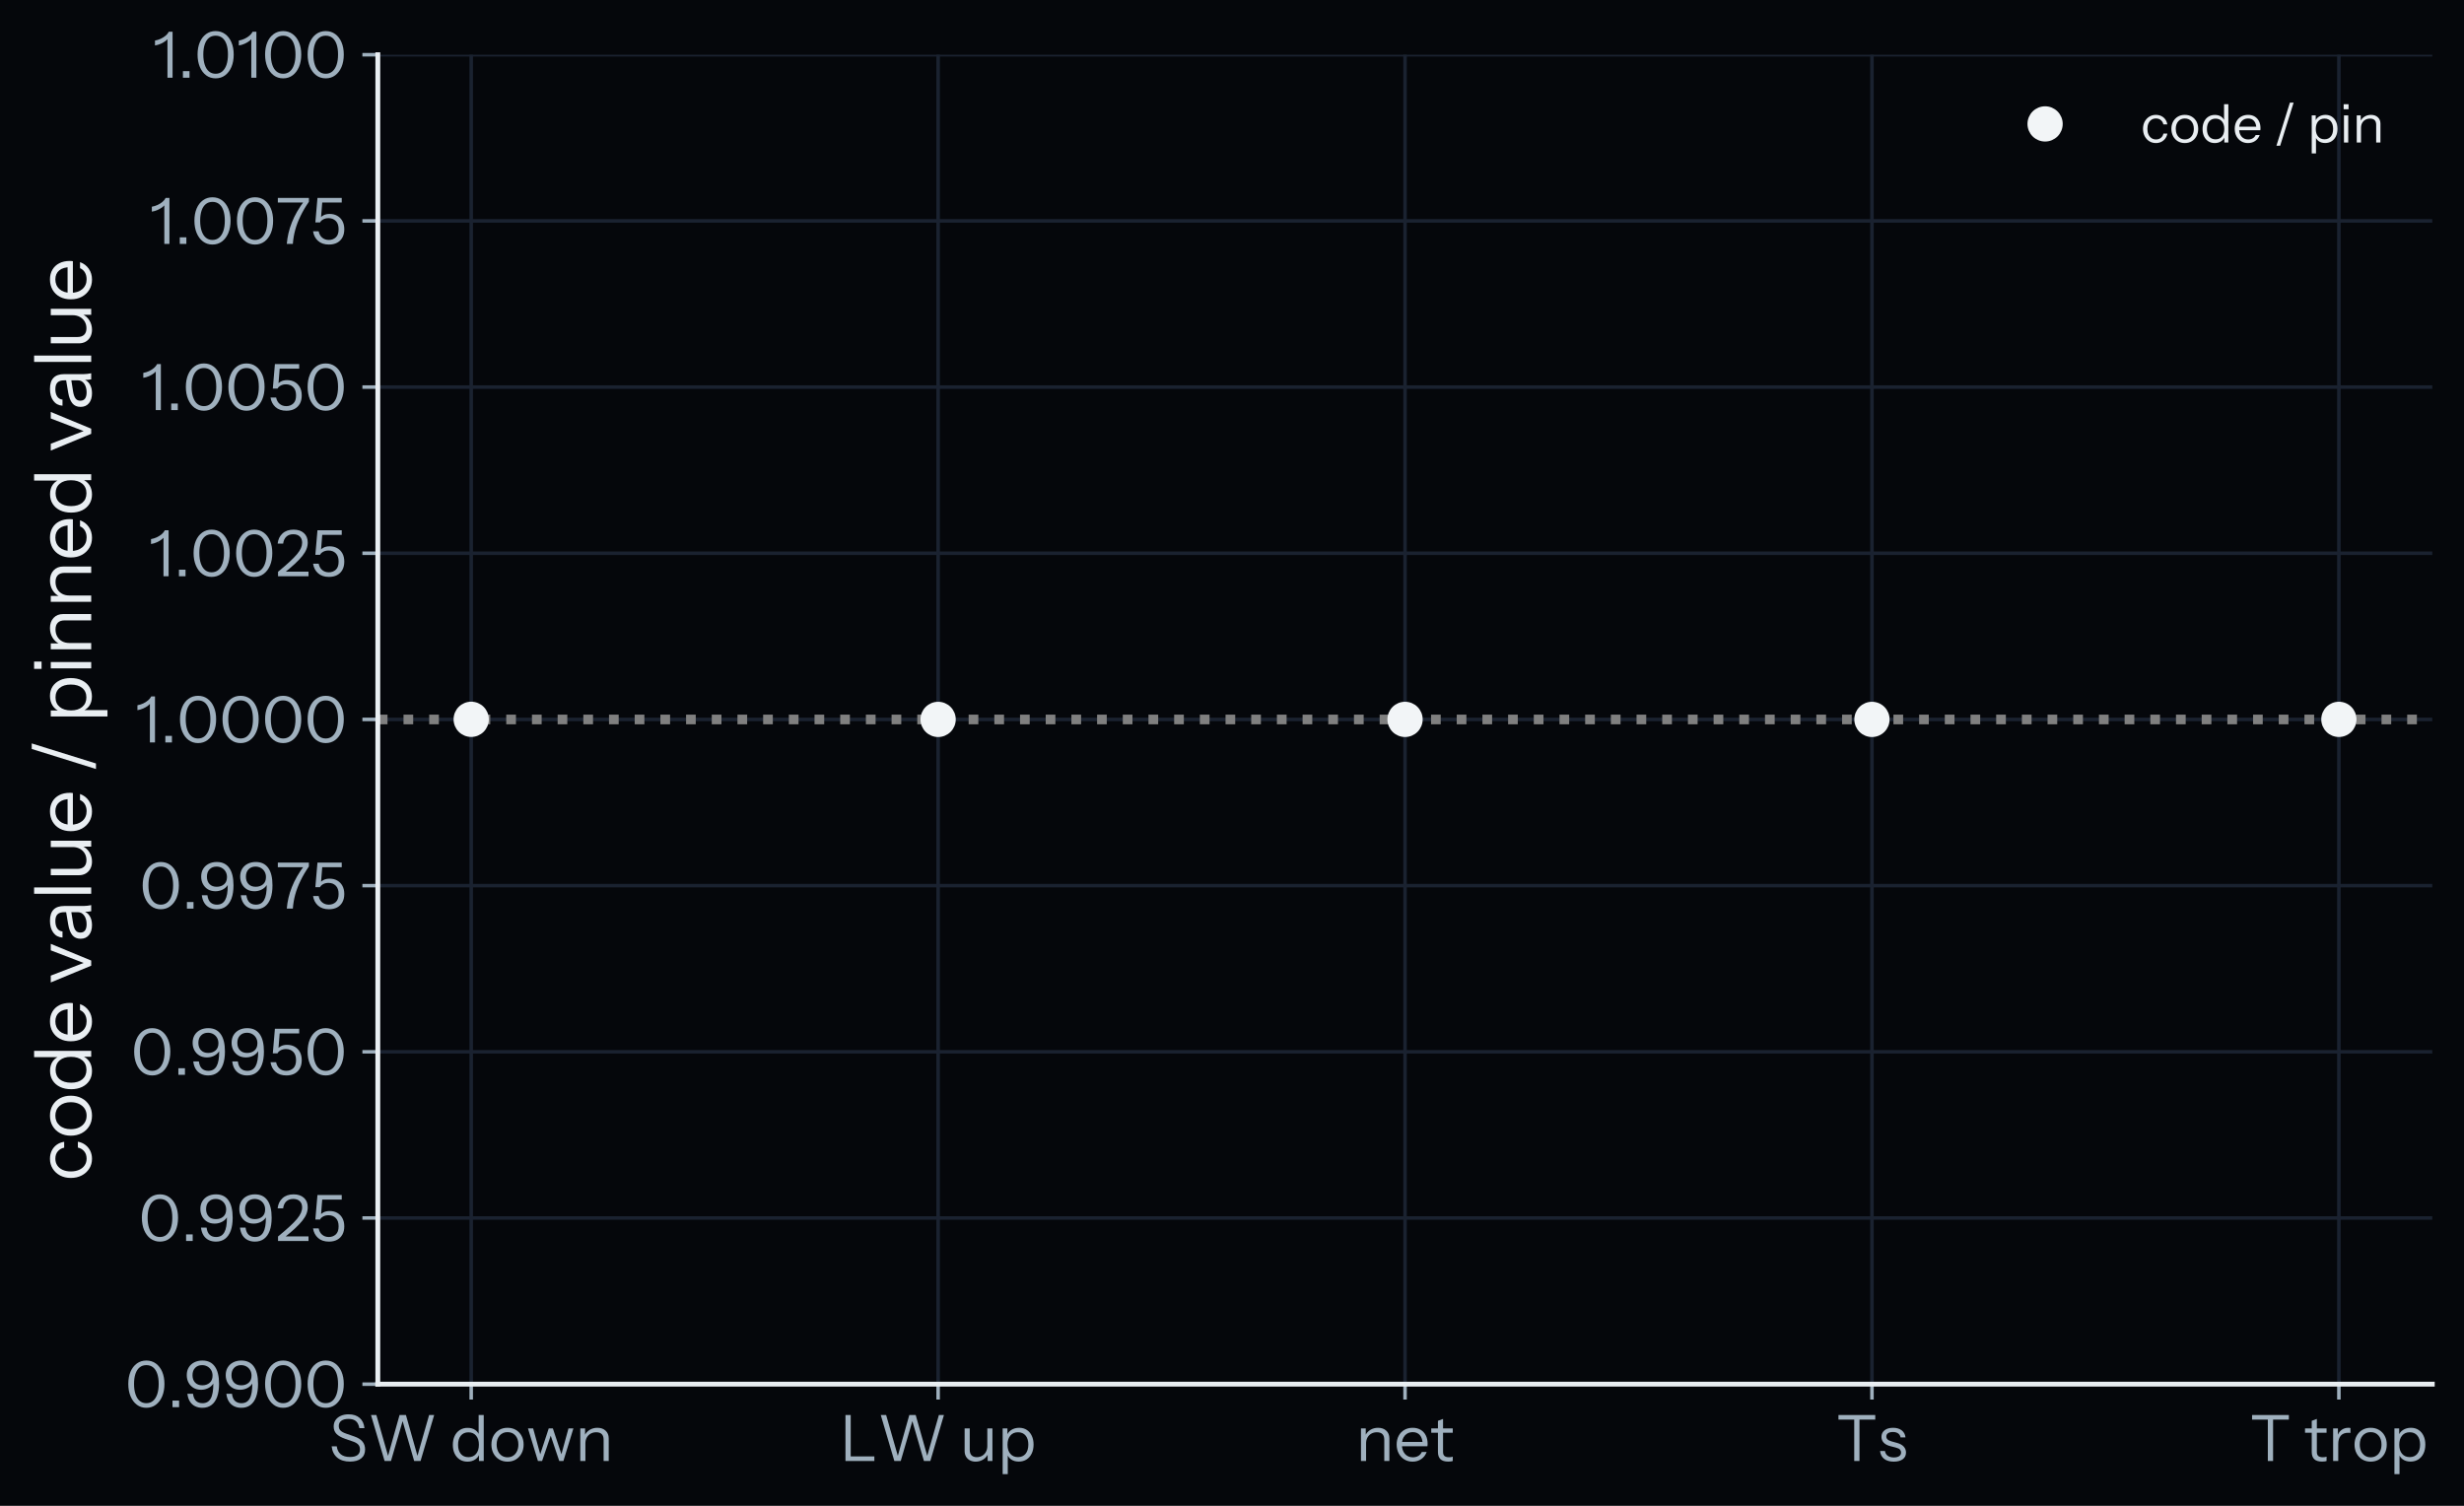
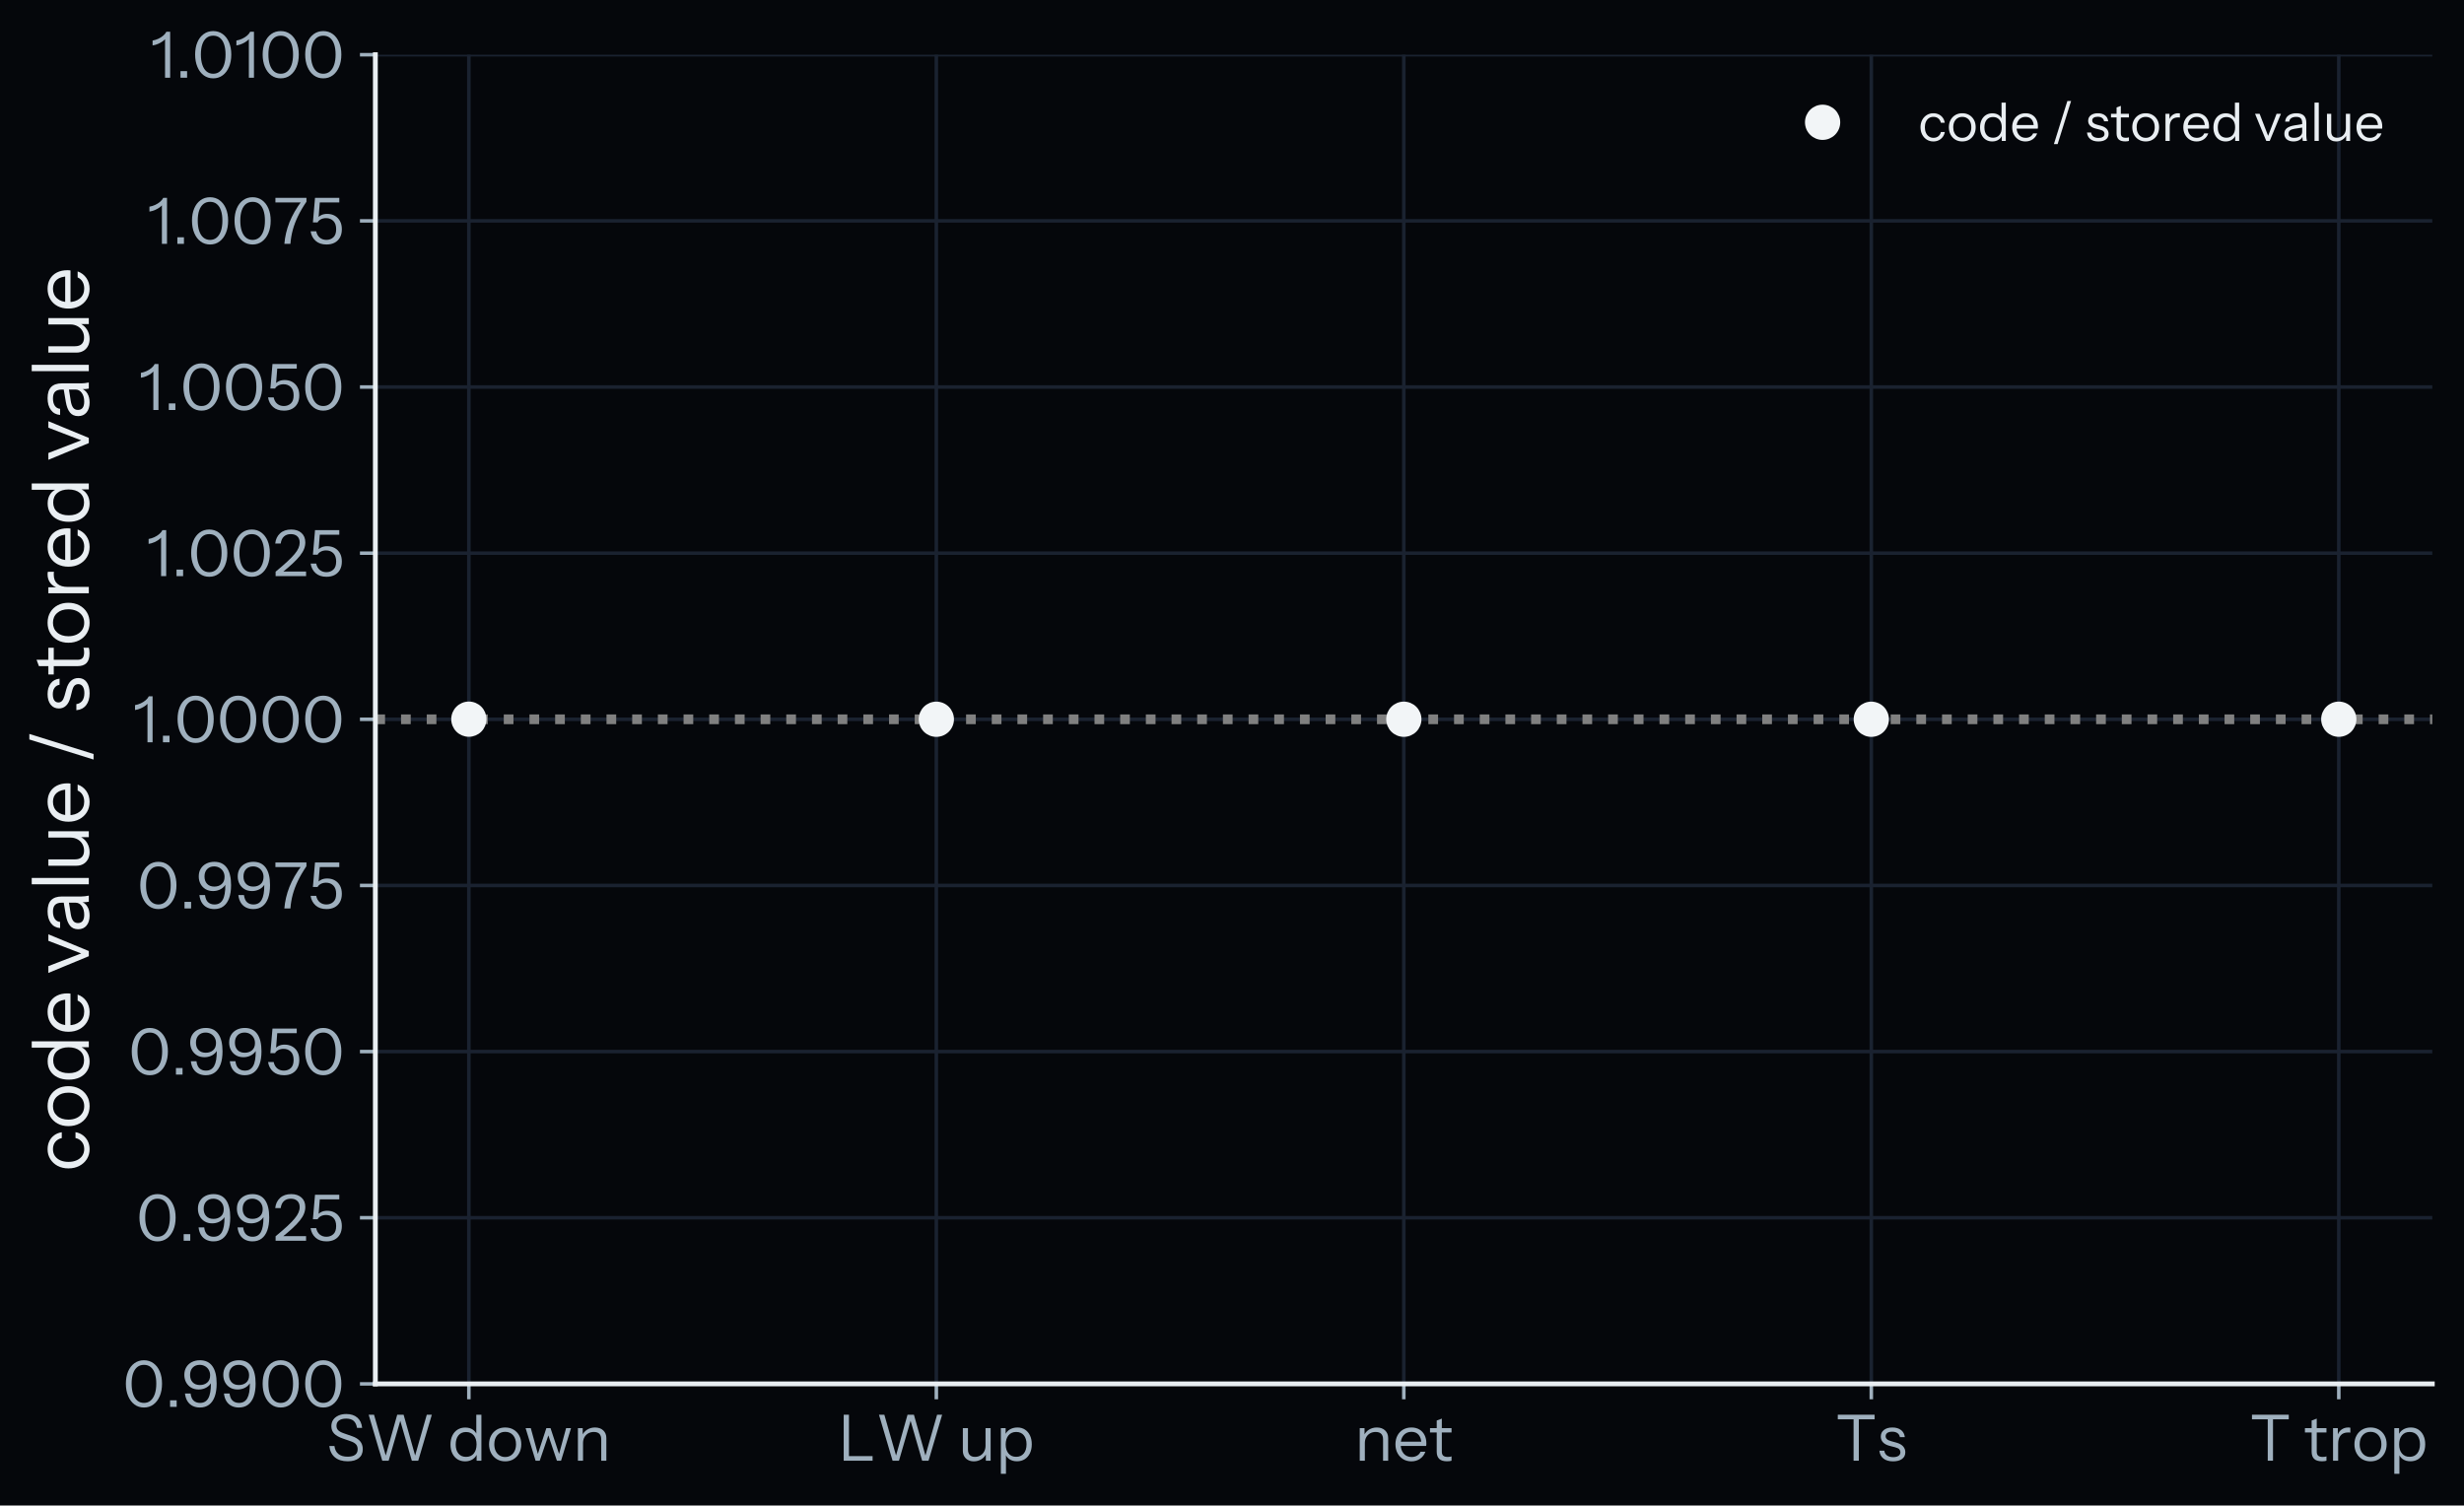
- <svg xmlns="http://www.w3.org/2000/svg" xmlns:xlink="http://www.w3.org/1999/xlink" width="559.208pt" height="341.749pt" viewBox="0 0 559.208 341.749" version="1.1">
+ <svg xmlns="http://www.w3.org/2000/svg" xmlns:xlink="http://www.w3.org/1999/xlink" width="559.322pt" height="341.749pt" viewBox="0 0 559.322 341.749" version="1.1">
  <defs>
    <style type="text/css">*{stroke-linejoin: round; stroke-linecap: butt}</style>
  </defs>
  <g id="figure_1">
    <g id="patch_1">
-       <path d="M 0 341.749  L 559.208 341.749  L 559.208 0  L 0 0  z " style="fill: #05070b" />
+       <path d="M 0 341.749  L 559.322 341.749  L 559.322 0  L 0 0  z " style="fill: #05070b" />
    </g>
    <g id="axes_1">
      <g id="patch_2">
-         <path d="M 85.746 314.136  L 552.008 314.136  L 552.008 12.42  L 85.746 12.42  z " style="fill: #05070b" />
+         <path d="M 85.206 314.136  L 552.122 314.136  L 552.122 12.42  L 85.206 12.42  z " style="fill: #05070b" />
      </g>
      <g id="matplotlib.axis_1">
        <g id="xtick_1">
          <g id="line2d_1">
-             <path d="M 106.939 314.136  L 106.939 12.42  " clip-path="url(#p249ed02e63)" style="fill: none; stroke: #1a2230; stroke-width: 0.8; stroke-linecap: square" />
+             <path d="M 106.429 314.136  L 106.429 12.42  " clip-path="url(#p4538380fc8)" style="fill: none; stroke: #1a2230; stroke-width: 0.8; stroke-linecap: square" />
          </g>
          <g id="line2d_2">
            <defs>
              <path id="m2e974000b8" d="M 0 0  L 0 3.5  " style="stroke: #9fb0be; stroke-width: 0.8" />
            </defs>
            <g>
-               <use xlink:href="#m2e974000b8" x="106.939" y="314.136" style="fill: #9fb0be; stroke: #9fb0be; stroke-width: 0.8" />
+               <use xlink:href="#m2e974000b8" x="106.429" y="314.136" style="fill: #9fb0be; stroke: #9fb0be; stroke-width: 0.8" />
            </g>
          </g>
          <g id="text_1">
-             <g style="fill: #9fb0be" transform="translate(74.65434 331.5764) scale(0.145 -0.145)">
+             <g style="fill: #9fb0be" transform="translate(74.1441 331.5764) scale(0.145 -0.145)">
              <defs>
                <path id="InstrumentSans-Regular-53" d="M 2112 -58  Q 1306 -58 829 339  Q 352 736 269 1472  L 781 1472  Q 851 941 1184 672  Q 1517 403 2106 403  Q 2605 403 2857 592  Q 3110 781 3110 1146  Q 3110 1459 2937 1644  Q 2765 1830 2400 1952  L 1626 2221  Q 1037 2426 755 2717  Q 474 3008 474 3456  Q 474 3827 659 4099  Q 845 4371 1184 4524  Q 1523 4678 1971 4678  Q 2662 4678 3078 4316  Q 3494 3955 3558 3290  L 3046 3290  Q 2963 3770 2704 3994  Q 2445 4218 1958 4218  Q 1498 4218 1242 4032  Q 986 3846 986 3507  Q 986 3219 1165 3046  Q 1344 2874 1722 2746  L 2547 2458  Q 3085 2272 3353 1955  Q 3622 1638 3622 1152  Q 3622 576 3228 259  Q 2835 -58 2112 -58  z " transform="scale(0.015625)" />
                <path id="InstrumentSans-Regular-57" d="M 1683 0  L 320 4608  L 858 4608  L 2080 352  L 1984 352  L 3181 4608  L 3821 4608  L 5024 352  L 4928 352  L 6144 4608  L 6650 4608  L 5286 0  L 4646 0  L 3450 4128  L 3526 4128  L 2323 0  L 1683 0  z " transform="scale(0.015625)" />
                <path id="InstrumentSans-Regular-20" transform="scale(0.015625)" />
                <path id="InstrumentSans-Regular-64" d="M 2886 0  L 2886 762  L 2950 742  Q 2829 371 2505 153  Q 2182 -64 1734 -64  Q 1293 -64 963 147  Q 634 358 451 736  Q 269 1114 269 1619  Q 269 2131 454 2515  Q 640 2899 973 3110  Q 1306 3322 1754 3322  Q 2214 3322 2528 3098  Q 2842 2874 2957 2464  L 2854 2451  L 2854 4608  L 3366 4608  L 3366 0  L 2886 0  z M 1830 384  Q 2323 384 2601 720  Q 2880 1056 2880 1638  Q 2880 2208 2598 2541  Q 2317 2874 1830 2874  Q 1344 2874 1069 2541  Q 794 2208 794 1619  Q 794 1043 1069 713  Q 1344 384 1830 384  z " transform="scale(0.015625)" />
                <path id="InstrumentSans-Regular-6f" d="M 1869 -64  Q 1389 -64 1024 160  Q 659 384 457 771  Q 256 1158 256 1645  Q 256 2138 461 2515  Q 666 2893 1027 3110  Q 1389 3328 1869 3328  Q 2355 3328 2716 3110  Q 3078 2893 3280 2515  Q 3482 2138 3482 1645  Q 3482 1158 3280 771  Q 3078 384 2716 160  Q 2355 -64 1869 -64  z M 1869 371  Q 2202 371 2445 534  Q 2688 698 2822 986  Q 2957 1274 2957 1651  Q 2957 2214 2659 2553  Q 2362 2893 1869 2893  Q 1382 2893 1081 2553  Q 781 2214 781 1651  Q 781 1274 915 986  Q 1050 698 1296 534  Q 1542 371 1869 371  z " transform="scale(0.015625)" />
                <path id="InstrumentSans-Regular-77" d="M 1178 0  L 179 3264  L 698 3264  L 1466 467  L 1338 467  L 2259 3264  L 2675 3264  L 3603 467  L 3475 467  L 4237 3264  L 4730 3264  L 3731 0  L 3315 0  L 2394 2733  L 2528 2733  L 1594 0  L 1178 0  z " transform="scale(0.015625)" />
                <path id="InstrumentSans-Regular-6e" d="M 512 0  L 512 3264  L 992 3264  L 992 2496  L 1024 2496  L 1024 0  L 512 0  z M 2848 0  L 2848 2138  Q 2848 2509 2662 2694  Q 2477 2880 2112 2880  Q 1792 2880 1545 2739  Q 1299 2598 1161 2348  Q 1024 2099 1024 1766  L 941 2541  Q 1107 2906 1449 3117  Q 1792 3328 2227 3328  Q 2739 3328 3049 3037  Q 3360 2746 3360 2272  L 3360 0  L 2848 0  z " transform="scale(0.015625)" />
              </defs>
              <use xlink:href="#InstrumentSans-Regular-53" />
              <use xlink:href="#InstrumentSans-Regular-57" transform="translate(60.79999 0)" />
              <use xlink:href="#InstrumentSans-Regular-20" transform="translate(169.7 0)" />
              <use xlink:href="#InstrumentSans-Regular-64" transform="translate(189.7 0)" />
              <use xlink:href="#InstrumentSans-Regular-6f" transform="translate(250.3 0)" />
              <use xlink:href="#InstrumentSans-Regular-77" transform="translate(308.7 0)" />
              <use xlink:href="#InstrumentSans-Regular-6e" transform="translate(385.3999 0)" />
            </g>
          </g>
        </g>
        <g id="xtick_2">
          <g id="line2d_3">
-             <path d="M 212.908 314.136  L 212.908 12.42  " clip-path="url(#p249ed02e63)" style="fill: none; stroke: #1a2230; stroke-width: 0.8; stroke-linecap: square" />
+             <path d="M 212.547 314.136  L 212.547 12.42  " clip-path="url(#p4538380fc8)" style="fill: none; stroke: #1a2230; stroke-width: 0.8; stroke-linecap: square" />
          </g>
          <g id="line2d_4">
            <g>
-               <use xlink:href="#m2e974000b8" x="212.908" y="314.136" style="fill: #9fb0be; stroke: #9fb0be; stroke-width: 0.8" />
+               <use xlink:href="#m2e974000b8" x="212.547" y="314.136" style="fill: #9fb0be; stroke: #9fb0be; stroke-width: 0.8" />
            </g>
          </g>
          <g id="text_2">
-             <g style="fill: #9fb0be" transform="translate(190.6359 331.5764) scale(0.145 -0.145)">
+             <g style="fill: #9fb0be" transform="translate(190.2744 331.5764) scale(0.145 -0.145)">
              <defs>
                <path id="InstrumentSans-Regular-4c" d="M 550 0  L 550 4608  L 1075 4608  L 1075 0  L 550 0  z M 819 0  L 819 461  L 3443 461  L 3443 0  L 819 0  z " transform="scale(0.015625)" />
                <path id="InstrumentSans-Regular-75" d="M 1574 -64  Q 1254 -64 1004 67  Q 755 198 614 438  Q 474 678 474 992  L 474 3264  L 986 3264  L 986 1126  Q 986 755 1168 569  Q 1350 384 1690 384  Q 1997 384 2233 525  Q 2470 666 2608 918  Q 2746 1171 2746 1498  L 2829 723  Q 2669 358 2329 147  Q 1990 -64 1574 -64  z M 2778 0  L 2778 768  L 2746 768  L 2746 3264  L 3258 3264  L 3258 0  L 2778 0  z " transform="scale(0.015625)" />
                <path id="InstrumentSans-Regular-70" d="M 2125 -58  Q 1664 -58 1350 166  Q 1037 390 922 800  L 1024 813  L 1024 -1312  L 512 -1312  L 512 3264  L 992 3264  L 992 2502  L 922 2522  Q 1043 2899 1382 3113  Q 1722 3328 2170 3328  Q 2605 3328 2928 3117  Q 3251 2906 3430 2528  Q 3610 2150 3610 1645  Q 3610 1133 3424 749  Q 3238 365 2905 153  Q 2573 -58 2125 -58  z M 2048 390  Q 2534 390 2809 726  Q 3085 1062 3085 1645  Q 3085 2221 2809 2550  Q 2534 2880 2048 2880  Q 1562 2880 1280 2544  Q 998 2208 998 1626  Q 998 1056 1280 723  Q 1562 390 2048 390  z " transform="scale(0.015625)" />
              </defs>
              <use xlink:href="#InstrumentSans-Regular-4c" />
              <use xlink:href="#InstrumentSans-Regular-57" transform="translate(58.79999 0)" />
              <use xlink:href="#InstrumentSans-Regular-20" transform="translate(167.7 0)" />
              <use xlink:href="#InstrumentSans-Regular-75" transform="translate(187.7 0)" />
              <use xlink:href="#InstrumentSans-Regular-70" transform="translate(246.6 0)" />
            </g>
          </g>
        </g>
        <g id="xtick_3">
          <g id="line2d_5">
-             <path d="M 318.877 314.136  L 318.877 12.42  " clip-path="url(#p249ed02e63)" style="fill: none; stroke: #1a2230; stroke-width: 0.8; stroke-linecap: square" />
+             <path d="M 318.664 314.136  L 318.664 12.42  " clip-path="url(#p4538380fc8)" style="fill: none; stroke: #1a2230; stroke-width: 0.8; stroke-linecap: square" />
          </g>
          <g id="line2d_6">
            <g>
-               <use xlink:href="#m2e974000b8" x="318.877" y="314.136" style="fill: #9fb0be; stroke: #9fb0be; stroke-width: 0.8" />
+               <use xlink:href="#m2e974000b8" x="318.664" y="314.136" style="fill: #9fb0be; stroke: #9fb0be; stroke-width: 0.8" />
            </g>
          </g>
          <g id="text_3">
-             <g style="fill: #9fb0be" transform="translate(307.7106 331.5764) scale(0.145 -0.145)">
+             <g style="fill: #9fb0be" transform="translate(307.4978 331.5764) scale(0.145 -0.145)">
              <defs>
                <path id="InstrumentSans-Regular-65" d="M 1850 -64  Q 1382 -64 1024 157  Q 666 378 461 762  Q 256 1146 256 1645  Q 256 2144 457 2525  Q 659 2906 1024 3117  Q 1389 3328 1862 3328  Q 2317 3328 2653 3129  Q 2989 2931 3171 2572  Q 3354 2214 3354 1728  Q 3354 1664 3350 1606  Q 3347 1549 3334 1478  L 640 1478  L 640 1907  L 3021 1907  L 2854 1670  Q 2854 2259 2595 2576  Q 2336 2893 1862 2893  Q 1376 2893 1078 2557  Q 781 2221 781 1651  Q 781 1069 1078 720  Q 1376 371 1875 371  Q 2189 371 2425 508  Q 2662 646 2771 902  L 3258 902  Q 3098 454 2723 195  Q 2349 -64 1850 -64  z " transform="scale(0.015625)" />
                <path id="InstrumentSans-Regular-74" d="M 1818 -58  Q 1274 -58 1027 188  Q 781 435 781 902  L 781 4026  L 1293 4218  L 1293 909  Q 1293 634 1433 506  Q 1574 378 1894 378  Q 2022 378 2115 394  Q 2208 410 2266 435  L 2266 0  Q 2202 -26 2083 -42  Q 1965 -58 1818 -58  z M 109 2829  L 109 3264  L 2266 3264  L 2266 2829  L 109 2829  z " transform="scale(0.015625)" />
              </defs>
              <use xlink:href="#InstrumentSans-Regular-6e" />
              <use xlink:href="#InstrumentSans-Regular-65" transform="translate(59.89999 0)" />
              <use xlink:href="#InstrumentSans-Regular-74" transform="translate(116.3 0)" />
            </g>
          </g>
        </g>
        <g id="xtick_4">
          <g id="line2d_7">
-             <path d="M 424.845 314.136  L 424.845 12.42  " clip-path="url(#p249ed02e63)" style="fill: none; stroke: #1a2230; stroke-width: 0.8; stroke-linecap: square" />
+             <path d="M 424.781 314.136  L 424.781 12.42  " clip-path="url(#p4538380fc8)" style="fill: none; stroke: #1a2230; stroke-width: 0.8; stroke-linecap: square" />
          </g>
          <g id="line2d_8">
            <g>
-               <use xlink:href="#m2e974000b8" x="424.845" y="314.136" style="fill: #9fb0be; stroke: #9fb0be; stroke-width: 0.8" />
+               <use xlink:href="#m2e974000b8" x="424.781" y="314.136" style="fill: #9fb0be; stroke: #9fb0be; stroke-width: 0.8" />
            </g>
          </g>
          <g id="text_4">
-             <g style="fill: #9fb0be" transform="translate(416.7185 331.5764) scale(0.145 -0.145)">
+             <g style="fill: #9fb0be" transform="translate(416.6545 331.5764) scale(0.145 -0.145)">
              <defs>
                <path id="InstrumentSans-Regular-54" d="M 1811 0  L 1811 4147  L 230 4147  L 230 4608  L 3917 4608  L 3917 4147  L 2336 4147  L 2336 0  L 1811 0  z " transform="scale(0.015625)" />
                <path id="InstrumentSans-Regular-73" d="M 1619 -64  Q 1018 -64 659 214  Q 301 493 250 1005  L 742 1005  Q 787 691 1017 524  Q 1248 358 1632 358  Q 1971 358 2163 486  Q 2355 614 2355 851  Q 2355 1018 2246 1142  Q 2138 1267 1811 1350  L 1286 1485  Q 838 1600 614 1840  Q 390 2080 390 2413  Q 390 2835 704 3081  Q 1018 3328 1555 3328  Q 2086 3328 2419 3072  Q 2752 2816 2797 2362  L 2304 2362  Q 2259 2624 2060 2765  Q 1862 2906 1536 2906  Q 1222 2906 1049 2787  Q 877 2669 877 2451  Q 877 2285 1001 2163  Q 1126 2042 1421 1958  L 1933 1818  Q 2387 1696 2617 1446  Q 2848 1197 2848 845  Q 2848 416 2521 176  Q 2195 -64 1619 -64  z " transform="scale(0.015625)" />
              </defs>
              <use xlink:href="#InstrumentSans-Regular-54" />
              <use xlink:href="#InstrumentSans-Regular-73" transform="translate(64.79999 0)" />
            </g>
          </g>
        </g>
        <g id="xtick_5">
          <g id="line2d_9">
-             <path d="M 530.814 314.136  L 530.814 12.42  " clip-path="url(#p249ed02e63)" style="fill: none; stroke: #1a2230; stroke-width: 0.8; stroke-linecap: square" />
+             <path d="M 530.899 314.136  L 530.899 12.42  " clip-path="url(#p4538380fc8)" style="fill: none; stroke: #1a2230; stroke-width: 0.8; stroke-linecap: square" />
          </g>
          <g id="line2d_10">
            <g>
-               <use xlink:href="#m2e974000b8" x="530.814" y="314.136" style="fill: #9fb0be; stroke: #9fb0be; stroke-width: 0.8" />
+               <use xlink:href="#m2e974000b8" x="530.899" y="314.136" style="fill: #9fb0be; stroke: #9fb0be; stroke-width: 0.8" />
            </g>
          </g>
          <g id="text_5">
-             <g style="fill: #9fb0be" transform="translate(510.5864 331.5764) scale(0.145 -0.145)">
+             <g style="fill: #9fb0be" transform="translate(510.6712 331.5764) scale(0.145 -0.145)">
              <defs>
                <path id="InstrumentSans-Regular-72" d="M 512 0  L 512 3264  L 992 3264  L 992 2432  L 1024 2432  L 1024 0  L 512 0  z M 1024 1702  L 941 2477  Q 1056 2893 1350 3110  Q 1645 3328 2029 3328  Q 2189 3328 2246 3302  L 2246 2810  Q 2214 2822 2156 2825  Q 2099 2829 2016 2829  Q 1530 2829 1277 2537  Q 1024 2246 1024 1702  z " transform="scale(0.015625)" />
              </defs>
              <use xlink:href="#InstrumentSans-Regular-54" />
              <use xlink:href="#InstrumentSans-Regular-20" transform="translate(64.79999 0)" />
              <use xlink:href="#InstrumentSans-Regular-74" transform="translate(84.79997 0)" />
              <use xlink:href="#InstrumentSans-Regular-72" transform="translate(122.5 0)" />
              <use xlink:href="#InstrumentSans-Regular-6f" transform="translate(160 0)" />
              <use xlink:href="#InstrumentSans-Regular-70" transform="translate(218.3999 0)" />
            </g>
          </g>
        </g>
      </g>
      <g id="matplotlib.axis_2">
        <g id="ytick_1">
          <g id="line2d_11">
-             <path d="M 85.746 314.136  L 552.008 314.136  " clip-path="url(#p249ed02e63)" style="fill: none; stroke: #1a2230; stroke-width: 0.8; stroke-linecap: square" />
+             <path d="M 85.206 314.136  L 552.122 314.136  " clip-path="url(#p4538380fc8)" style="fill: none; stroke: #1a2230; stroke-width: 0.8; stroke-linecap: square" />
          </g>
          <g id="line2d_12">
            <defs>
              <path id="m2f46859ac6" d="M 0 0  L -3.5 0  " style="stroke: #9fb0be; stroke-width: 0.8" />
            </defs>
            <g>
-               <use xlink:href="#m2f46859ac6" x="85.746" y="314.136" style="fill: #9fb0be; stroke: #9fb0be; stroke-width: 0.8" />
+               <use xlink:href="#m2f46859ac6" x="85.206" y="314.136" style="fill: #9fb0be; stroke: #9fb0be; stroke-width: 0.8" />
            </g>
          </g>
          <g id="text_6">
-             <g style="fill: #9fb0be" transform="translate(28.39 319.3564) scale(0.145 -0.145)">
+             <g style="fill: #9fb0be" transform="translate(27.85 319.3564) scale(0.145 -0.145)">
              <defs>
                <path id="InstrumentSans-Regular-30" d="M 2131 -64  Q 1587 -64 1180 240  Q 774 544 547 1085  Q 320 1626 320 2323  Q 320 3021 544 3549  Q 768 4077 1177 4374  Q 1587 4672 2131 4672  Q 2675 4672 3081 4374  Q 3488 4077 3715 3549  Q 3942 3021 3942 2323  Q 3942 1619 3715 1081  Q 3488 544 3081 240  Q 2675 -64 2131 -64  z M 2131 397  Q 2522 397 2797 630  Q 3072 864 3219 1296  Q 3366 1728 3366 2330  Q 3366 2925 3222 3347  Q 3078 3770 2803 3990  Q 2528 4211 2131 4211  Q 1734 4211 1459 3987  Q 1184 3763 1040 3344  Q 896 2925 896 2330  Q 896 1728 1043 1293  Q 1190 858 1465 627  Q 1741 397 2131 397  z " transform="scale(0.015625)" />
                <path id="InstrumentSans-Regular-2e" d="M 486 0  L 486 659  L 1146 659  L 1146 0  L 486 0  z " transform="scale(0.015625)" />
                <path id="InstrumentSans-Regular-39" d="M 1843 -64  Q 1440 -64 1120 93  Q 800 250 601 560  Q 403 870 346 1338  L 909 1338  Q 973 838 1222 617  Q 1472 397 1856 397  Q 2138 397 2342 512  Q 2547 627 2681 864  Q 2816 1101 2880 1469  Q 2944 1837 2944 2342  L 2944 2758  L 3091 2739  Q 3034 2445 2835 2217  Q 2637 1990 2342 1865  Q 2048 1741 1709 1741  Q 1286 1741 966 1929  Q 646 2118 464 2451  Q 282 2784 282 3206  Q 282 3654 480 3980  Q 678 4307 1033 4489  Q 1389 4672 1850 4672  Q 2669 4672 3094 4077  Q 3520 3482 3520 2330  Q 3520 1562 3325 1027  Q 3130 493 2755 214  Q 2381 -64 1843 -64  z M 1843 2189  Q 2285 2189 2576 2438  Q 2867 2688 2867 3155  Q 2867 3469 2729 3705  Q 2592 3942 2355 4076  Q 2118 4211 1818 4211  Q 1389 4211 1123 3939  Q 858 3667 858 3194  Q 858 2739 1117 2464  Q 1376 2189 1843 2189  z " transform="scale(0.015625)" />
              </defs>
              <use xlink:href="#InstrumentSans-Regular-30" />
              <use xlink:href="#InstrumentSans-Regular-2e" transform="translate(66.59999 0)" />
              <use xlink:href="#InstrumentSans-Regular-39" transform="translate(92.09998 0)" />
              <use xlink:href="#InstrumentSans-Regular-39" transform="translate(153.1 0)" />
              <use xlink:href="#InstrumentSans-Regular-30" transform="translate(214.0999 0)" />
              <use xlink:href="#InstrumentSans-Regular-30" transform="translate(280.6999 0)" />
            </g>
          </g>
        </g>
        <g id="ytick_2">
          <g id="line2d_13">
-             <path d="M 85.746 276.422  L 552.008 276.422  " clip-path="url(#p249ed02e63)" style="fill: none; stroke: #1a2230; stroke-width: 0.8; stroke-linecap: square" />
+             <path d="M 85.206 276.422  L 552.122 276.422  " clip-path="url(#p4538380fc8)" style="fill: none; stroke: #1a2230; stroke-width: 0.8; stroke-linecap: square" />
          </g>
          <g id="line2d_14">
            <g>
-               <use xlink:href="#m2f46859ac6" x="85.746" y="276.422" style="fill: #9fb0be; stroke: #9fb0be; stroke-width: 0.8" />
+               <use xlink:href="#m2f46859ac6" x="85.206" y="276.422" style="fill: #9fb0be; stroke: #9fb0be; stroke-width: 0.8" />
            </g>
          </g>
          <g id="text_7">
-             <g style="fill: #9fb0be" transform="translate(31.47578 281.6418) scale(0.145 -0.145)">
+             <g style="fill: #9fb0be" transform="translate(30.93578 281.6418) scale(0.145 -0.145)">
              <defs>
                <path id="InstrumentSans-Regular-32" d="M 256 0  L 256 448  Q 947 1018 1411 1446  Q 1875 1875 2153 2208  Q 2432 2541 2550 2819  Q 2669 3098 2669 3366  Q 2669 3763 2432 3987  Q 2195 4211 1779 4211  Q 1350 4211 1088 3968  Q 826 3725 768 3270  L 218 3270  Q 282 3898 701 4285  Q 1120 4672 1818 4672  Q 2464 4672 2848 4326  Q 3232 3981 3232 3379  Q 3232 3053 3107 2726  Q 2982 2400 2697 2041  Q 2413 1683 1949 1251  Q 1485 819 800 275  L 678 461  L 3309 461  L 3309 0  L 256 0  z " transform="scale(0.015625)" />
                <path id="InstrumentSans-Regular-35" d="M 1869 -64  Q 1184 -64 774 304  Q 365 672 275 1261  L 838 1261  Q 922 845 1194 621  Q 1466 397 1856 397  Q 2266 397 2550 653  Q 2835 909 2835 1466  Q 2835 2022 2550 2300  Q 2266 2579 1830 2579  Q 1517 2579 1286 2451  Q 1056 2323 979 2150  L 506 2150  L 717 4608  L 3149 4608  L 3149 4147  L 1030 4147  L 1210 4339  L 1062 2483  L 941 2528  Q 1056 2720 1312 2861  Q 1568 3002 1939 3002  Q 2368 3002 2697 2816  Q 3027 2630 3216 2288  Q 3405 1946 3405 1466  Q 3405 986 3216 643  Q 3027 301 2684 118  Q 2342 -64 1869 -64  z " transform="scale(0.015625)" />
              </defs>
              <use xlink:href="#InstrumentSans-Regular-30" />
              <use xlink:href="#InstrumentSans-Regular-2e" transform="translate(66.59999 0)" />
              <use xlink:href="#InstrumentSans-Regular-39" transform="translate(92.09998 0)" />
              <use xlink:href="#InstrumentSans-Regular-39" transform="translate(153.1 0)" />
              <use xlink:href="#InstrumentSans-Regular-32" transform="translate(214.0999 0)" />
              <use xlink:href="#InstrumentSans-Regular-35" transform="translate(268.5999 0)" />
            </g>
          </g>
        </g>
        <g id="ytick_3">
          <g id="line2d_15">
-             <path d="M 85.746 238.707  L 552.008 238.707  " clip-path="url(#p249ed02e63)" style="fill: none; stroke: #1a2230; stroke-width: 0.8; stroke-linecap: square" />
+             <path d="M 85.206 238.707  L 552.122 238.707  " clip-path="url(#p4538380fc8)" style="fill: none; stroke: #1a2230; stroke-width: 0.8; stroke-linecap: square" />
          </g>
          <g id="line2d_16">
            <g>
-               <use xlink:href="#m2f46859ac6" x="85.746" y="238.707" style="fill: #9fb0be; stroke: #9fb0be; stroke-width: 0.8" />
+               <use xlink:href="#m2f46859ac6" x="85.206" y="238.707" style="fill: #9fb0be; stroke: #9fb0be; stroke-width: 0.8" />
            </g>
          </g>
          <g id="text_8">
-             <g style="fill: #9fb0be" transform="translate(29.72219 243.9273) scale(0.145 -0.145)">
+             <g style="fill: #9fb0be" transform="translate(29.18219 243.9273) scale(0.145 -0.145)">
              <use xlink:href="#InstrumentSans-Regular-30" />
              <use xlink:href="#InstrumentSans-Regular-2e" transform="translate(66.59999 0)" />
              <use xlink:href="#InstrumentSans-Regular-39" transform="translate(92.09998 0)" />
              <use xlink:href="#InstrumentSans-Regular-39" transform="translate(153.1 0)" />
              <use xlink:href="#InstrumentSans-Regular-35" transform="translate(214.0999 0)" />
              <use xlink:href="#InstrumentSans-Regular-30" transform="translate(271.4999 0)" />
            </g>
          </g>
        </g>
        <g id="ytick_4">
          <g id="line2d_17">
-             <path d="M 85.746 200.993  L 552.008 200.993  " clip-path="url(#p249ed02e63)" style="fill: none; stroke: #1a2230; stroke-width: 0.8; stroke-linecap: square" />
+             <path d="M 85.206 200.993  L 552.122 200.993  " clip-path="url(#p4538380fc8)" style="fill: none; stroke: #1a2230; stroke-width: 0.8; stroke-linecap: square" />
          </g>
          <g id="line2d_18">
            <g>
-               <use xlink:href="#m2f46859ac6" x="85.746" y="200.993" style="fill: #9fb0be; stroke: #9fb0be; stroke-width: 0.8" />
+               <use xlink:href="#m2f46859ac6" x="85.206" y="200.993" style="fill: #9fb0be; stroke: #9fb0be; stroke-width: 0.8" />
            </g>
          </g>
          <g id="text_9">
-             <g style="fill: #9fb0be" transform="translate(31.66383 206.2127) scale(0.145 -0.145)">
+             <g style="fill: #9fb0be" transform="translate(31.12383 206.2127) scale(0.145 -0.145)">
              <defs>
                <path id="InstrumentSans-Regular-37" d="M 1050 0  Q 1139 1088 1558 2153  Q 1978 3219 2816 4333  L 2848 4147  L 154 4147  L 154 4608  L 3264 4608  L 3264 4224  Q 2752 3475 2416 2777  Q 2080 2080 1894 1398  Q 1709 717 1658 0  L 1050 0  z " transform="scale(0.015625)" />
              </defs>
              <use xlink:href="#InstrumentSans-Regular-30" />
              <use xlink:href="#InstrumentSans-Regular-2e" transform="translate(66.59999 0)" />
              <use xlink:href="#InstrumentSans-Regular-39" transform="translate(92.09998 0)" />
              <use xlink:href="#InstrumentSans-Regular-39" transform="translate(153.1 0)" />
              <use xlink:href="#InstrumentSans-Regular-37" transform="translate(214.0999 0)" />
              <use xlink:href="#InstrumentSans-Regular-35" transform="translate(267.2999 0)" />
            </g>
          </g>
        </g>
        <g id="ytick_5">
          <g id="line2d_19">
-             <path d="M 85.746 163.278  L 552.008 163.278  " clip-path="url(#p249ed02e63)" style="fill: none; stroke: #1a2230; stroke-width: 0.8; stroke-linecap: square" />
+             <path d="M 85.206 163.278  L 552.122 163.278  " clip-path="url(#p4538380fc8)" style="fill: none; stroke: #1a2230; stroke-width: 0.8; stroke-linecap: square" />
          </g>
          <g id="line2d_20">
            <g>
-               <use xlink:href="#m2f46859ac6" x="85.746" y="163.278" style="fill: #9fb0be; stroke: #9fb0be; stroke-width: 0.8" />
+               <use xlink:href="#m2f46859ac6" x="85.206" y="163.278" style="fill: #9fb0be; stroke: #9fb0be; stroke-width: 0.8" />
            </g>
          </g>
          <g id="text_10">
-             <g style="fill: #9fb0be" transform="translate(30.75531 168.4982) scale(0.145 -0.145)">
+             <g style="fill: #9fb0be" transform="translate(30.21531 168.4982) scale(0.145 -0.145)">
              <defs>
                <path id="InstrumentSans-Regular-31" d="M 1440 0  L 1440 4083  L 1574 4051  Q 1498 3878 1280 3705  Q 1062 3533 777 3405  Q 493 3277 192 3232  L 192 3725  Q 493 3776 768 3904  Q 1043 4032 1257 4214  Q 1472 4397 1574 4608  L 1952 4608  L 1952 0  L 1440 0  z " transform="scale(0.015625)" />
              </defs>
              <use xlink:href="#InstrumentSans-Regular-31" />
              <use xlink:href="#InstrumentSans-Regular-2e" transform="translate(39.09999 0)" />
              <use xlink:href="#InstrumentSans-Regular-30" transform="translate(64.59998 0)" />
              <use xlink:href="#InstrumentSans-Regular-30" transform="translate(131.2 0)" />
              <use xlink:href="#InstrumentSans-Regular-30" transform="translate(197.8 0)" />
              <use xlink:href="#InstrumentSans-Regular-30" transform="translate(264.3999 0)" />
            </g>
          </g>
        </g>
        <g id="ytick_6">
          <g id="line2d_21">
-             <path d="M 85.746 125.564  L 552.008 125.564  " clip-path="url(#p249ed02e63)" style="fill: none; stroke: #1a2230; stroke-width: 0.8; stroke-linecap: square" />
+             <path d="M 85.206 125.564  L 552.122 125.564  " clip-path="url(#p4538380fc8)" style="fill: none; stroke: #1a2230; stroke-width: 0.8; stroke-linecap: square" />
          </g>
          <g id="line2d_22">
            <g>
-               <use xlink:href="#m2f46859ac6" x="85.746" y="125.564" style="fill: #9fb0be; stroke: #9fb0be; stroke-width: 0.8" />
+               <use xlink:href="#m2f46859ac6" x="85.206" y="125.564" style="fill: #9fb0be; stroke: #9fb0be; stroke-width: 0.8" />
            </g>
          </g>
          <g id="text_11">
-             <g style="fill: #9fb0be" transform="translate(33.84109 130.7836) scale(0.145 -0.145)">
+             <g style="fill: #9fb0be" transform="translate(33.30109 130.7836) scale(0.145 -0.145)">
              <use xlink:href="#InstrumentSans-Regular-31" />
              <use xlink:href="#InstrumentSans-Regular-2e" transform="translate(39.09999 0)" />
              <use xlink:href="#InstrumentSans-Regular-30" transform="translate(64.59998 0)" />
              <use xlink:href="#InstrumentSans-Regular-30" transform="translate(131.2 0)" />
              <use xlink:href="#InstrumentSans-Regular-32" transform="translate(197.8 0)" />
              <use xlink:href="#InstrumentSans-Regular-35" transform="translate(252.2999 0)" />
            </g>
          </g>
        </g>
        <g id="ytick_7">
          <g id="line2d_23">
-             <path d="M 85.746 87.849  L 552.008 87.849  " clip-path="url(#p249ed02e63)" style="fill: none; stroke: #1a2230; stroke-width: 0.8; stroke-linecap: square" />
+             <path d="M 85.206 87.849  L 552.122 87.849  " clip-path="url(#p4538380fc8)" style="fill: none; stroke: #1a2230; stroke-width: 0.8; stroke-linecap: square" />
          </g>
          <g id="line2d_24">
            <g>
-               <use xlink:href="#m2f46859ac6" x="85.746" y="87.849" style="fill: #9fb0be; stroke: #9fb0be; stroke-width: 0.8" />
+               <use xlink:href="#m2f46859ac6" x="85.206" y="87.849" style="fill: #9fb0be; stroke: #9fb0be; stroke-width: 0.8" />
            </g>
          </g>
          <g id="text_12">
-             <g style="fill: #9fb0be" transform="translate(32.0875 93.06909) scale(0.145 -0.145)">
+             <g style="fill: #9fb0be" transform="translate(31.5475 93.06909) scale(0.145 -0.145)">
              <use xlink:href="#InstrumentSans-Regular-31" />
              <use xlink:href="#InstrumentSans-Regular-2e" transform="translate(39.09999 0)" />
              <use xlink:href="#InstrumentSans-Regular-30" transform="translate(64.59998 0)" />
              <use xlink:href="#InstrumentSans-Regular-30" transform="translate(131.2 0)" />
              <use xlink:href="#InstrumentSans-Regular-35" transform="translate(197.8 0)" />
              <use xlink:href="#InstrumentSans-Regular-30" transform="translate(255.2 0)" />
            </g>
          </g>
        </g>
        <g id="ytick_8">
          <g id="line2d_25">
-             <path d="M 85.746 50.135  L 552.008 50.135  " clip-path="url(#p249ed02e63)" style="fill: none; stroke: #1a2230; stroke-width: 0.8; stroke-linecap: square" />
+             <path d="M 85.206 50.135  L 552.122 50.135  " clip-path="url(#p4538380fc8)" style="fill: none; stroke: #1a2230; stroke-width: 0.8; stroke-linecap: square" />
          </g>
          <g id="line2d_26">
            <g>
-               <use xlink:href="#m2f46859ac6" x="85.746" y="50.135" style="fill: #9fb0be; stroke: #9fb0be; stroke-width: 0.8" />
+               <use xlink:href="#m2f46859ac6" x="85.206" y="50.135" style="fill: #9fb0be; stroke: #9fb0be; stroke-width: 0.8" />
            </g>
          </g>
          <g id="text_13">
-             <g style="fill: #9fb0be" transform="translate(34.02914 55.35455) scale(0.145 -0.145)">
+             <g style="fill: #9fb0be" transform="translate(33.48914 55.35455) scale(0.145 -0.145)">
              <use xlink:href="#InstrumentSans-Regular-31" />
              <use xlink:href="#InstrumentSans-Regular-2e" transform="translate(39.09999 0)" />
              <use xlink:href="#InstrumentSans-Regular-30" transform="translate(64.59998 0)" />
              <use xlink:href="#InstrumentSans-Regular-30" transform="translate(131.2 0)" />
              <use xlink:href="#InstrumentSans-Regular-37" transform="translate(197.8 0)" />
              <use xlink:href="#InstrumentSans-Regular-35" transform="translate(251 0)" />
            </g>
          </g>
        </g>
        <g id="ytick_9">
          <g id="line2d_27">
-             <path d="M 85.746 12.42  L 552.008 12.42  " clip-path="url(#p249ed02e63)" style="fill: none; stroke: #1a2230; stroke-width: 0.8; stroke-linecap: square" />
+             <path d="M 85.206 12.42  L 552.122 12.42  " clip-path="url(#p4538380fc8)" style="fill: none; stroke: #1a2230; stroke-width: 0.8; stroke-linecap: square" />
          </g>
          <g id="line2d_28">
            <g>
-               <use xlink:href="#m2f46859ac6" x="85.746" y="12.42" style="fill: #9fb0be; stroke: #9fb0be; stroke-width: 0.8" />
+               <use xlink:href="#m2f46859ac6" x="85.206" y="12.42" style="fill: #9fb0be; stroke: #9fb0be; stroke-width: 0.8" />
            </g>
          </g>
          <g id="text_14">
-             <g style="fill: #9fb0be" transform="translate(34.74281 17.64) scale(0.145 -0.145)">
+             <g style="fill: #9fb0be" transform="translate(34.20281 17.64) scale(0.145 -0.145)">
              <use xlink:href="#InstrumentSans-Regular-31" />
              <use xlink:href="#InstrumentSans-Regular-2e" transform="translate(39.09999 0)" />
              <use xlink:href="#InstrumentSans-Regular-30" transform="translate(64.59998 0)" />
              <use xlink:href="#InstrumentSans-Regular-31" transform="translate(131.2 0)" />
              <use xlink:href="#InstrumentSans-Regular-30" transform="translate(170.3 0)" />
              <use xlink:href="#InstrumentSans-Regular-30" transform="translate(236.8999 0)" />
            </g>
          </g>
        </g>
        <g id="text_15">
-           <g style="fill: #e9eef2" transform="translate(20.7 268.0579) rotate(-90) scale(0.18 -0.18)">
+           <g style="fill: #e9eef2" transform="translate(20.16 265.9429) rotate(-90) scale(0.18 -0.18)">
            <defs>
              <path id="InstrumentSans-Regular-63" d="M 1805 -64  Q 1357 -64 1008 157  Q 659 378 457 765  Q 256 1152 256 1645  Q 256 2138 457 2515  Q 659 2893 1008 3110  Q 1357 3328 1798 3328  Q 2163 3328 2454 3187  Q 2746 3046 2934 2787  Q 3123 2528 3174 2182  L 2701 2182  Q 2637 2496 2406 2694  Q 2176 2893 1811 2893  Q 1498 2893 1267 2739  Q 1037 2586 909 2304  Q 781 2022 781 1645  Q 781 1267 909 979  Q 1037 691 1270 531  Q 1504 371 1818 371  Q 2170 371 2406 566  Q 2643 762 2707 1075  L 3181 1075  Q 3123 736 2928 477  Q 2733 218 2445 77  Q 2157 -64 1805 -64  z " transform="scale(0.015625)" />
              <path id="InstrumentSans-Regular-76" d="M 1466 0  L 115 3264  L 666 3264  L 1792 346  L 1587 346  L 2707 3264  L 3232 3264  L 1882 0  L 1466 0  z " transform="scale(0.015625)" />
              <path id="InstrumentSans-Regular-61" d="M 2515 0  Q 2490 109 2480 249  Q 2470 390 2470 608  L 2438 608  L 2438 2170  Q 2438 2541 2268 2717  Q 2099 2893 1722 2893  Q 1350 2893 1129 2742  Q 909 2592 883 2317  L 390 2317  Q 422 2790 787 3059  Q 1152 3328 1741 3328  Q 2349 3328 2643 3040  Q 2938 2752 2938 2176  L 2938 608  Q 2938 467 2957 316  Q 2976 166 3008 0  L 2515 0  z M 1395 -64  Q 890 -64 592 182  Q 294 429 294 858  Q 294 1286 588 1523  Q 883 1760 1446 1856  L 2586 2048  L 2586 1626  L 1523 1459  Q 1165 1402 979 1267  Q 794 1133 794 877  Q 794 627 963 499  Q 1133 371 1466 371  Q 1894 371 2166 566  Q 2438 762 2438 1075  L 2522 621  Q 2419 294 2121 115  Q 1824 -64 1395 -64  z " transform="scale(0.015625)" />
              <path id="InstrumentSans-Regular-6c" d="M 512 0  L 512 4608  L 1024 4608  L 1024 0  L 512 0  z " transform="scale(0.015625)" />
              <path id="InstrumentSans-Regular-2f" d="M 384 -384  L 2003 4800  L 2451 4800  L 832 -384  L 384 -384  z " transform="scale(0.015625)" />
-               <path id="InstrumentSans-Regular-69" d="M 512 0  L 512 3264  L 1024 3264  L 1024 0  L 512 0  z M 472 4006  L 472 4608  L 1061 4608  L 1061 4006  L 472 4006  z " transform="scale(0.015625)" />
            </defs>
            <use xlink:href="#InstrumentSans-Regular-63" />
            <use xlink:href="#InstrumentSans-Regular-6f" transform="translate(53.29999 0)" />
            <use xlink:href="#InstrumentSans-Regular-64" transform="translate(111.7 0)" />
            <use xlink:href="#InstrumentSans-Regular-65" transform="translate(172.3 0)" />
            <use xlink:href="#InstrumentSans-Regular-20" transform="translate(228.7 0)" />
            <use xlink:href="#InstrumentSans-Regular-76" transform="translate(248.7 0)" />
            <use xlink:href="#InstrumentSans-Regular-61" transform="translate(300.9999 0)" />
            <use xlink:href="#InstrumentSans-Regular-6c" transform="translate(354.2999 0)" />
            <use xlink:href="#InstrumentSans-Regular-75" transform="translate(378.2999 0)" />
            <use xlink:href="#InstrumentSans-Regular-65" transform="translate(437.1999 0)" />
            <use xlink:href="#InstrumentSans-Regular-20" transform="translate(493.5999 0)" />
            <use xlink:href="#InstrumentSans-Regular-2f" transform="translate(513.5999 0)" />
            <use xlink:href="#InstrumentSans-Regular-20" transform="translate(557.8999 0)" />
-             <use xlink:href="#InstrumentSans-Regular-70" transform="translate(577.8999 0)" />
-             <use xlink:href="#InstrumentSans-Regular-69" transform="translate(638.4998 0)" />
-             <use xlink:href="#InstrumentSans-Regular-6e" transform="translate(662.4998 0)" />
-             <use xlink:href="#InstrumentSans-Regular-6e" transform="translate(722.3998 0)" />
-             <use xlink:href="#InstrumentSans-Regular-65" transform="translate(782.2998 0)" />
-             <use xlink:href="#InstrumentSans-Regular-64" transform="translate(838.6998 0)" />
-             <use xlink:href="#InstrumentSans-Regular-20" transform="translate(899.2998 0)" />
-             <use xlink:href="#InstrumentSans-Regular-76" transform="translate(919.2998 0)" />
-             <use xlink:href="#InstrumentSans-Regular-61" transform="translate(971.5998 0)" />
-             <use xlink:href="#InstrumentSans-Regular-6c" transform="translate(1024.9 0)" />
-             <use xlink:href="#InstrumentSans-Regular-75" transform="translate(1048.9 0)" />
-             <use xlink:href="#InstrumentSans-Regular-65" transform="translate(1107.8 0)" />
+             <use xlink:href="#InstrumentSans-Regular-73" transform="translate(577.8999 0)" />
+             <use xlink:href="#InstrumentSans-Regular-74" transform="translate(625.1998 0)" />
+             <use xlink:href="#InstrumentSans-Regular-6f" transform="translate(662.8998 0)" />
+             <use xlink:href="#InstrumentSans-Regular-72" transform="translate(721.2998 0)" />
+             <use xlink:href="#InstrumentSans-Regular-65" transform="translate(758.7998 0)" />
+             <use xlink:href="#InstrumentSans-Regular-64" transform="translate(815.1998 0)" />
+             <use xlink:href="#InstrumentSans-Regular-20" transform="translate(875.7998 0)" />
+             <use xlink:href="#InstrumentSans-Regular-76" transform="translate(895.7998 0)" />
+             <use xlink:href="#InstrumentSans-Regular-61" transform="translate(948.0998 0)" />
+             <use xlink:href="#InstrumentSans-Regular-6c" transform="translate(1001.4 0)" />
+             <use xlink:href="#InstrumentSans-Regular-75" transform="translate(1025.4 0)" />
+             <use xlink:href="#InstrumentSans-Regular-65" transform="translate(1084.3 0)" />
          </g>
        </g>
      </g>
      <g id="line2d_29">
-         <path d="M 85.746 163.278  L 552.008 163.278  " clip-path="url(#p249ed02e63)" style="fill: none; stroke-dasharray: 2.2,3.63; stroke-dashoffset: 0; stroke: #808080; stroke-width: 2.2" />
+         <path d="M 85.206 163.278  L 552.122 163.278  " clip-path="url(#p4538380fc8)" style="fill: none; stroke-dasharray: 2.2,3.63; stroke-dashoffset: 0; stroke: #808080; stroke-width: 2.2" />
      </g>
      <g id="line2d_30">
        <defs>
          <path id="m25a5a5b916" d="M 0 3.5  C 0.928 3.5 1.819 3.131 2.475 2.475  C 3.131 1.819 3.5 0.928 3.5 0  C 3.5 -0.928 3.131 -1.819 2.475 -2.475  C 1.819 -3.131 0.928 -3.5 0 -3.5  C -0.928 -3.5 -1.819 -3.131 -2.475 -2.475  C -3.131 -1.819 -3.5 -0.928 -3.5 0  C -3.5 0.928 -3.131 1.819 -2.475 2.475  C -1.819 3.131 -0.928 3.5 0 3.5  z " style="stroke: #f2f5f7" />
        </defs>
-         <g clip-path="url(#p249ed02e63)">
-           <use xlink:href="#m25a5a5b916" x="106.939" y="163.25" style="fill: #f2f5f7; stroke: #f2f5f7" />
-           <use xlink:href="#m25a5a5b916" x="212.908" y="163.269" style="fill: #f2f5f7; stroke: #f2f5f7" />
-           <use xlink:href="#m25a5a5b916" x="318.877" y="163.266" style="fill: #f2f5f7; stroke: #f2f5f7" />
-           <use xlink:href="#m25a5a5b916" x="424.845" y="163.27" style="fill: #f2f5f7; stroke: #f2f5f7" />
-           <use xlink:href="#m25a5a5b916" x="530.814" y="163.26" style="fill: #f2f5f7; stroke: #f2f5f7" />
+         <g clip-path="url(#p4538380fc8)">
+           <use xlink:href="#m25a5a5b916" x="106.429" y="163.25" style="fill: #f2f5f7; stroke: #f2f5f7" />
+           <use xlink:href="#m25a5a5b916" x="212.547" y="163.269" style="fill: #f2f5f7; stroke: #f2f5f7" />
+           <use xlink:href="#m25a5a5b916" x="318.664" y="163.266" style="fill: #f2f5f7; stroke: #f2f5f7" />
+           <use xlink:href="#m25a5a5b916" x="424.781" y="163.27" style="fill: #f2f5f7; stroke: #f2f5f7" />
+           <use xlink:href="#m25a5a5b916" x="530.899" y="163.26" style="fill: #f2f5f7; stroke: #f2f5f7" />
        </g>
      </g>
      <g id="patch_3">
-         <path d="M 85.746 314.136  L 85.746 12.42  " style="fill: none; stroke: #e9eef2; stroke-width: 1.1; stroke-linejoin: miter; stroke-linecap: square" />
+         <path d="M 85.206 314.136  L 85.206 12.42  " style="fill: none; stroke: #e9eef2; stroke-width: 1.1; stroke-linejoin: miter; stroke-linecap: square" />
      </g>
      <g id="patch_4">
-         <path d="M 85.746 314.136  L 552.008 314.136  " style="fill: none; stroke: #e9eef2; stroke-width: 1.1; stroke-linejoin: miter; stroke-linecap: square" />
+         <path d="M 85.206 314.136  L 552.122 314.136  " style="fill: none; stroke: #e9eef2; stroke-width: 1.1; stroke-linejoin: miter; stroke-linecap: square" />
      </g>
      <g id="legend_1">
        <g id="line2d_31">
          <g>
-             <use xlink:href="#m25a5a5b916" x="464.137" y="28.122" style="fill: #f2f5f7; stroke: #f2f5f7" />
+             <use xlink:href="#m25a5a5b916" x="413.725" y="27.76" style="fill: #f2f5f7; stroke: #f2f5f7" />
          </g>
        </g>
        <g id="text_16">
-           <g style="fill: #e9eef2" transform="translate(485.8778 32.34952) scale(0.120785 -0.120785)">
+           <g style="fill: #e9eef2" transform="translate(435.4665 31.98717) scale(0.120785 -0.120785)">
            <use xlink:href="#InstrumentSans-Regular-63" />
            <use xlink:href="#InstrumentSans-Regular-6f" transform="translate(53.29999 0)" />
            <use xlink:href="#InstrumentSans-Regular-64" transform="translate(111.7 0)" />
            <use xlink:href="#InstrumentSans-Regular-65" transform="translate(172.3 0)" />
            <use xlink:href="#InstrumentSans-Regular-20" transform="translate(228.7 0)" />
            <use xlink:href="#InstrumentSans-Regular-2f" transform="translate(248.7 0)" />
            <use xlink:href="#InstrumentSans-Regular-20" transform="translate(292.9999 0)" />
-             <use xlink:href="#InstrumentSans-Regular-70" transform="translate(312.9999 0)" />
-             <use xlink:href="#InstrumentSans-Regular-69" transform="translate(373.5999 0)" />
-             <use xlink:href="#InstrumentSans-Regular-6e" transform="translate(397.5999 0)" />
+             <use xlink:href="#InstrumentSans-Regular-73" transform="translate(312.9999 0)" />
+             <use xlink:href="#InstrumentSans-Regular-74" transform="translate(360.2999 0)" />
+             <use xlink:href="#InstrumentSans-Regular-6f" transform="translate(397.9999 0)" />
+             <use xlink:href="#InstrumentSans-Regular-72" transform="translate(456.3999 0)" />
+             <use xlink:href="#InstrumentSans-Regular-65" transform="translate(493.8999 0)" />
+             <use xlink:href="#InstrumentSans-Regular-64" transform="translate(550.2999 0)" />
+             <use xlink:href="#InstrumentSans-Regular-20" transform="translate(610.8999 0)" />
+             <use xlink:href="#InstrumentSans-Regular-76" transform="translate(630.8999 0)" />
+             <use xlink:href="#InstrumentSans-Regular-61" transform="translate(683.1998 0)" />
+             <use xlink:href="#InstrumentSans-Regular-6c" transform="translate(736.4998 0)" />
+             <use xlink:href="#InstrumentSans-Regular-75" transform="translate(760.4998 0)" />
+             <use xlink:href="#InstrumentSans-Regular-65" transform="translate(819.3998 0)" />
          </g>
        </g>
      </g>
    </g>
  </g>
  <defs>
-     <clipPath id="p249ed02e63">
-       <rect x="85.746" y="12.42" width="466.262" height="301.716" />
+     <clipPath id="p4538380fc8">
+       <rect x="85.206" y="12.42" width="466.916" height="301.716" />
    </clipPath>
  </defs>
</svg>
